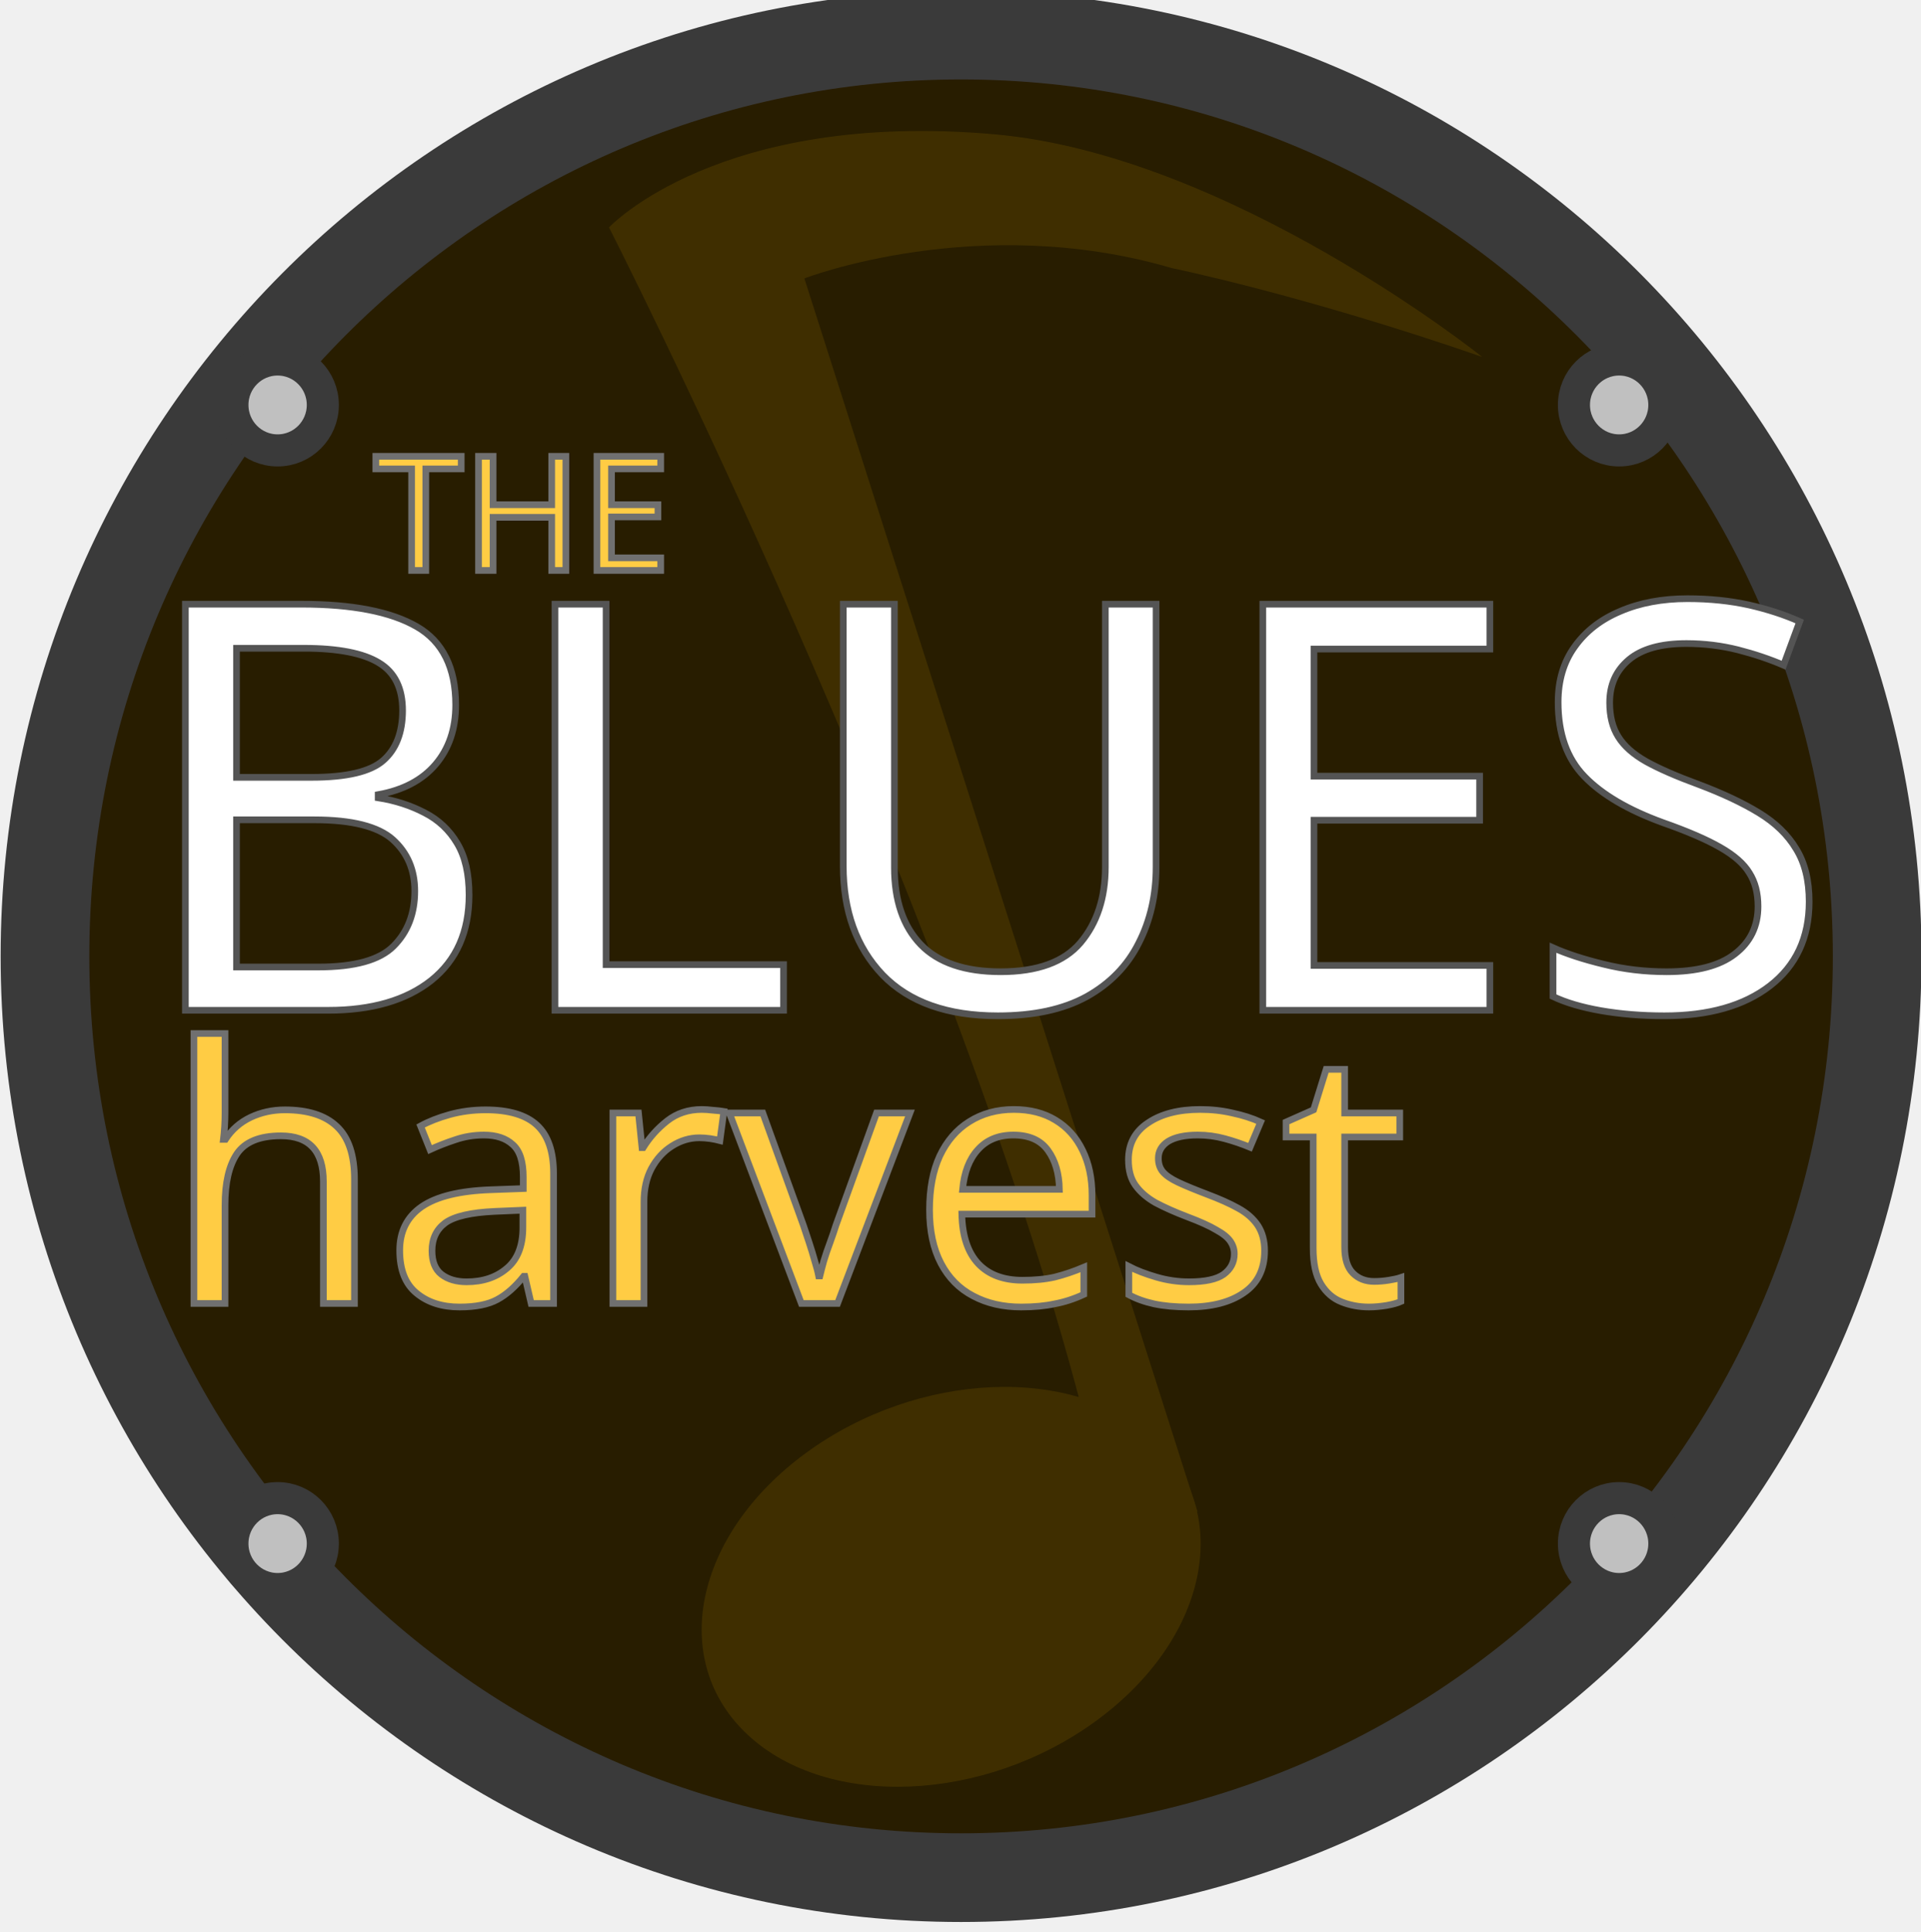
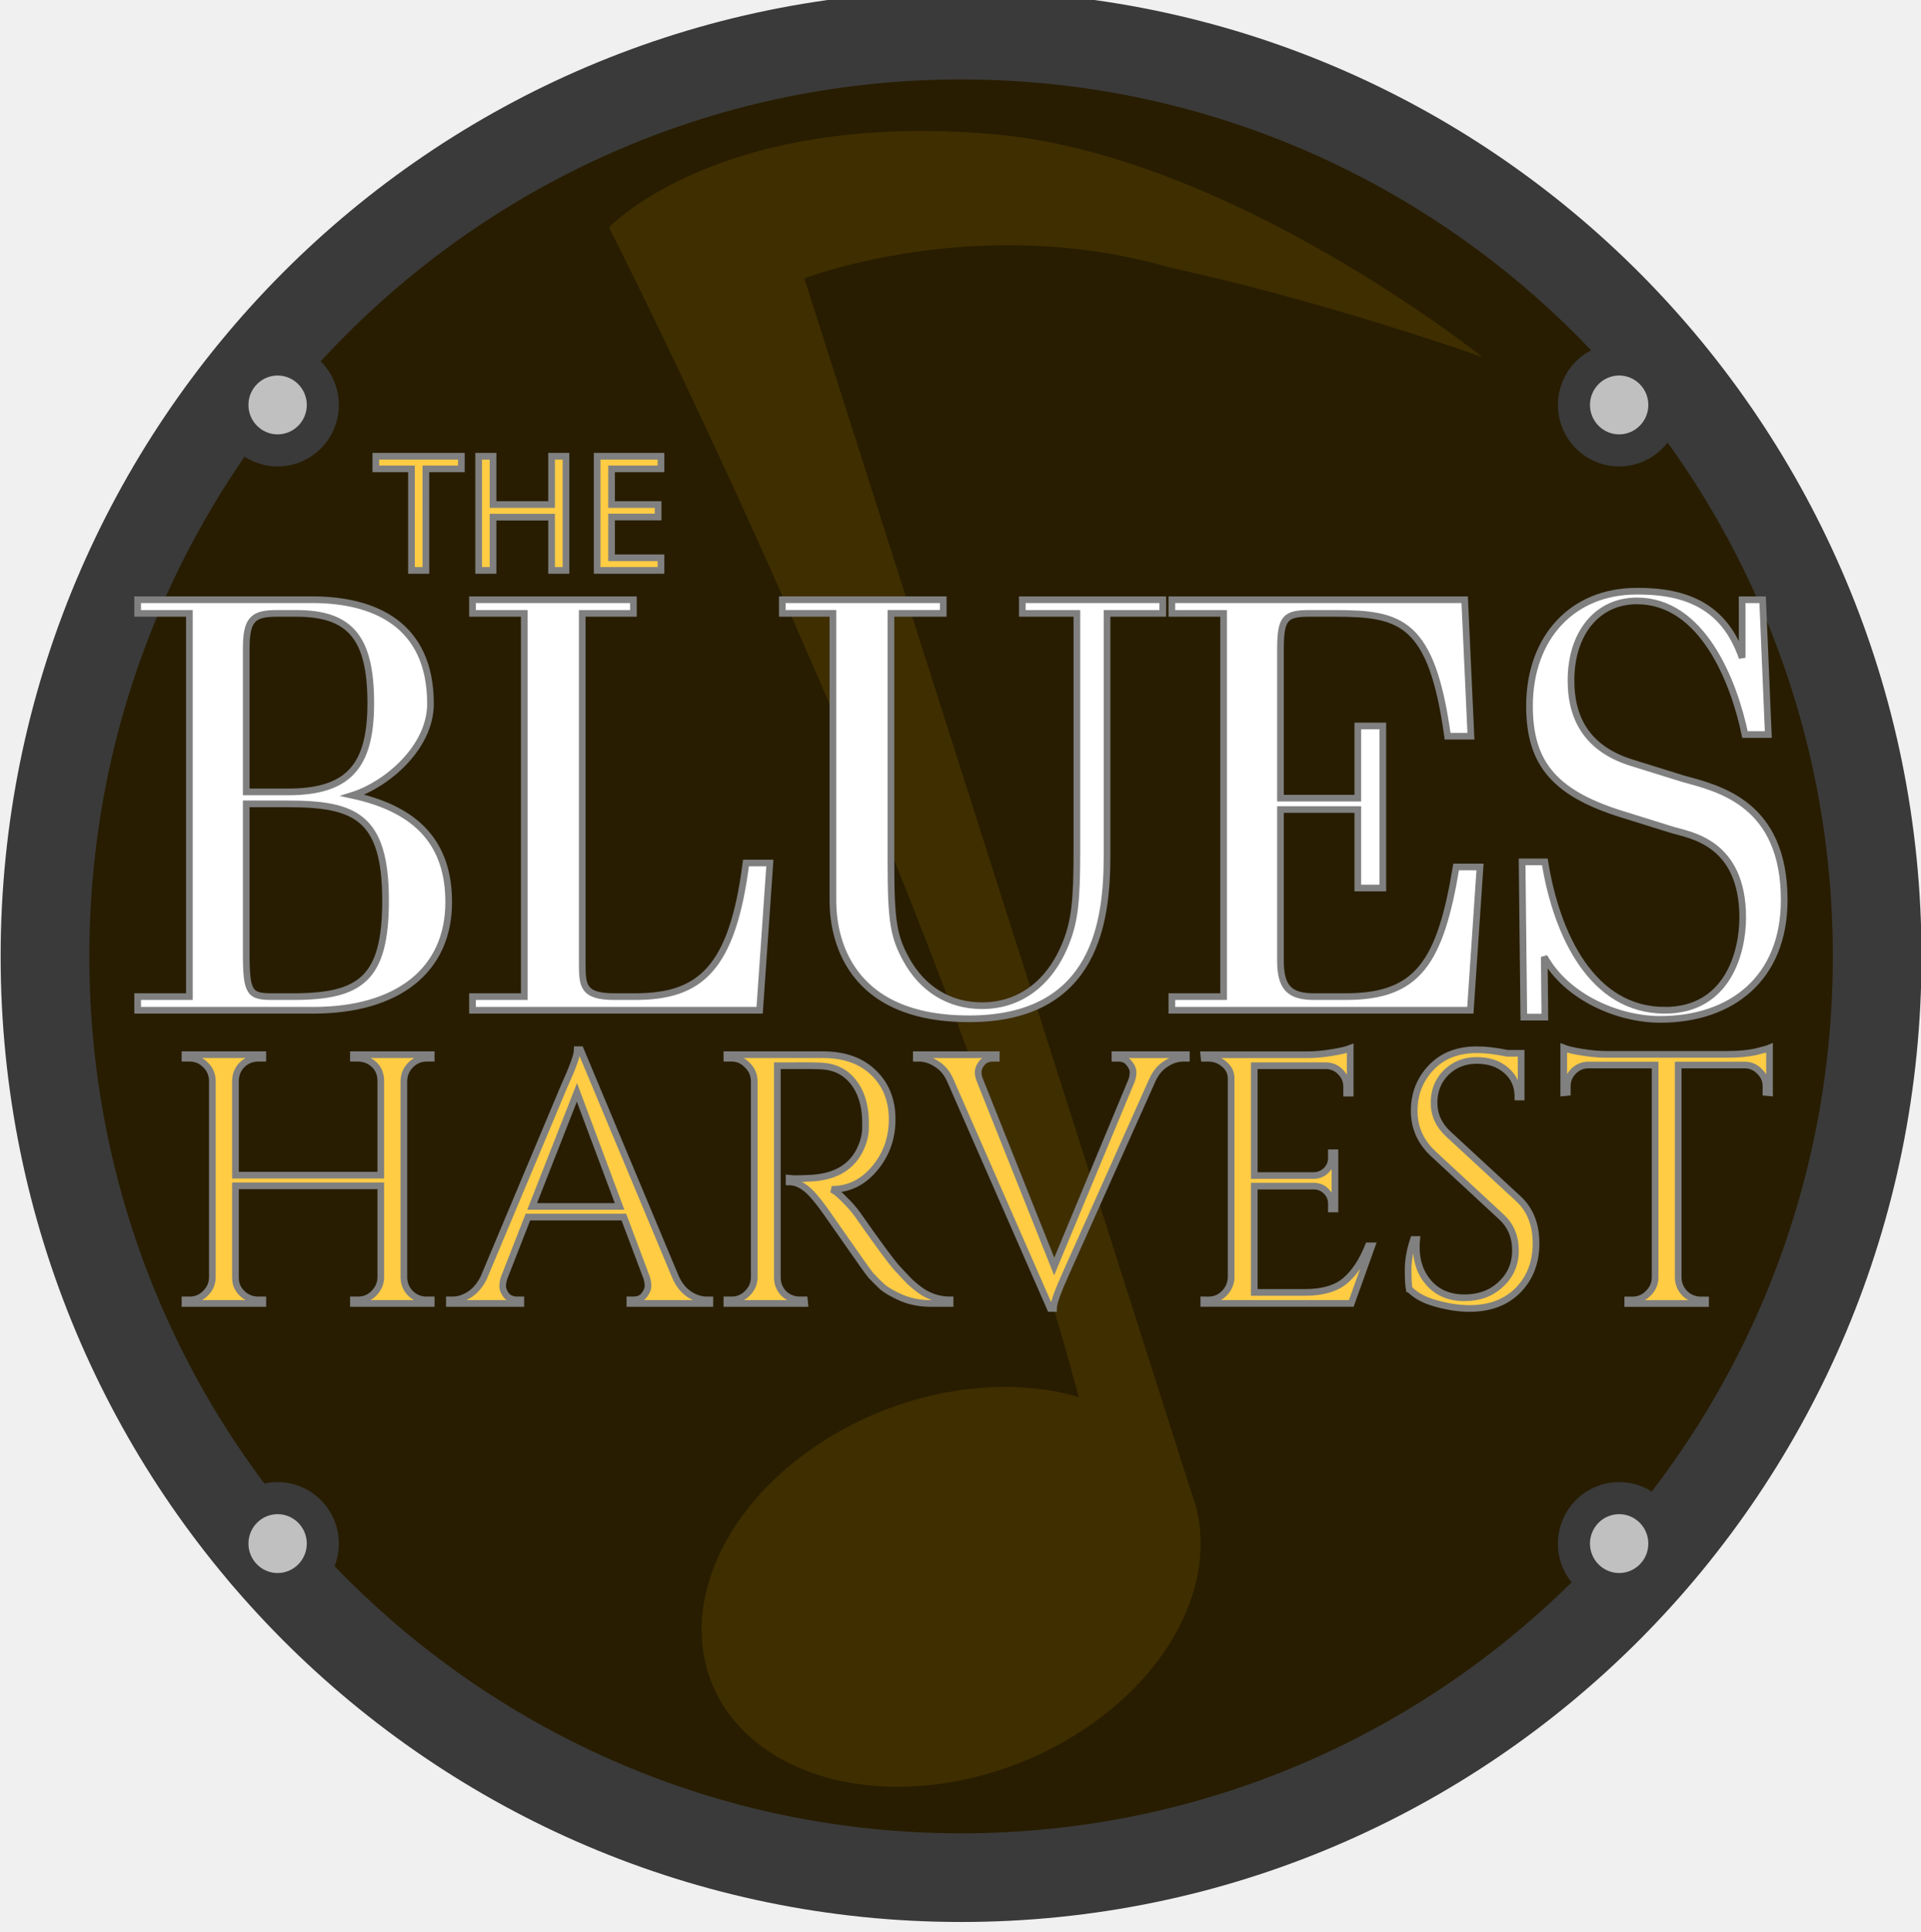
<svg xmlns="http://www.w3.org/2000/svg" width="76.278mm" height="76.681mm" viewBox="0 0 76.278 76.681" version="1.1" id="svg1149">
  <defs id="defs1146" />
  <g id="layer1" transform="translate(-79.06802,-76.44966)">
-     <g id="g1220" transform="translate(-56.73287,1.61364)">
-       <g id="g1234" transform="translate(12.74393,3.106881)">
-         <g id="g1220-5">
-           <g id="g2929">
-             <g id="g4356">
-               <rect style="fill:transparent;fill-opacity:1;stroke:none;stroke-width:1.103" id="rect4244" width="78.017" height="77.681" x="121.675" y="70.862" />
-               <ellipse style="fill:#281d00;fill-opacity:1;stroke:#3a3a3a;stroke-width:3.521;stroke-miterlimit:4;stroke-dasharray:none;stroke-opacity:1" id="path32845" cx="161.221" cy="109.703" rx="36.378" ry="36.58" />
-               <ellipse style="fill:#C0C0C0;fill-opacity:1;stroke:#3a3a3a;stroke-width:1.274;stroke-miterlimit:4;stroke-dasharray:none;stroke-opacity:1" id="path32845-7-5" cx="134.081" cy="133.019" rx="1.795" ry="1.805" />
-               <ellipse style="fill:#C0C0C0;fill-opacity:1;stroke:#3a3a3a;stroke-width:1.274;stroke-miterlimit:4;stroke-dasharray:none;stroke-opacity:1" id="path32845-7-5-6" cx="134.081" cy="87.808" rx="1.795" ry="1.805" />
-               <ellipse style="fill:#C0C0C0;fill-opacity:1;stroke:#3a3a3a;stroke-width:1.274;stroke-miterlimit:4;stroke-dasharray:none;stroke-opacity:1" id="path32845-7-5-6-9" cx="187.353" cy="87.808" rx="1.795" ry="1.805" />
-               <ellipse style="fill:#C0C0C0;fill-opacity:1;stroke:#3a3a3a;stroke-width:1.274;stroke-miterlimit:4;stroke-dasharray:none;stroke-opacity:1" id="path32845-7-5-6-9-9" cx="187.353" cy="133.019" rx="1.795" ry="1.805" />
-               <ellipse style="fill:#3f2e00;fill-opacity:1;stroke:none;stroke-width:0.681;stroke-opacity:1" id="path30397-2" cx="10.223" cy="207.596" rx="9.983" ry="7.841" transform="matrix(0.8070838,-0.5904369,0.7349644,0.6781057,0,0)" />
-               <path style="fill:#3f2e00;fill-opacity:1;stroke:none;stroke-width:0.611px;stroke-linecap:butt;stroke-linejoin:miter;stroke-opacity:1" d="m 166.032,127.723 c -5.411,-20.701 -18.792,-46.965 -18.792,-46.965 0,0 4.364,-4.66 15.305,-3.696 9.37,0.825 19.368,8.838 19.368,8.838 -7.116,-2.466 -12.333,-3.528 -12.333,-3.528 -7.693,-2.258 -14.581,0.412 -14.581,0.412 l 15.613,48.978" id="path30578-7" />
-               <text xml:space="preserve" style="font-style:normal;font-weight:normal;font-size:10.583px;line-height:1.25;font-family:sans-serif;fill:#ffffff;fill-opacity:1;stroke:none;stroke-width:0.265" x="128.23" y="111.843" id="text2874-4">
-                 <tspan id="tspan2872-7" style="font-style:normal;font-variant:normal;font-weight:normal;font-stretch:normal;font-size:22.578px;font-family:'Berenis ADF Pro SC';-inkscape-font-specification:'Berenis ADF Pro SC, Normal';font-variant-ligatures:normal;font-variant-caps:normal;font-variant-numeric:normal;font-variant-east-asian:normal;fill:#ffffff;fill-opacity:1;stroke:#545454;stroke-width:0.265;stroke-opacity:1" x="128.23" y="111.843">BLUES</tspan>
-               </text>
-               <text xml:space="preserve" style="fill:#C0C0C0;font-style:normal;font-variant:normal;font-weight:normal;font-stretch:normal;font-size:6.35px;line-height:1.25;font-family:sans-serif;-inkscape-font-specification:'sans-serif, Normal';font-variant-ligatures:normal;font-variant-caps:normal;font-variant-numeric:normal;font-variant-east-asian:normal;fill:#ffcc44;fill-opacity:1;stroke:#707070;stroke-width:0.265;stroke-opacity:1" x="137.918" y="94.378" id="text2874-4-7">
-                 <tspan id="tspan2872-7-5" style="font-style:normal;font-variant:normal;font-weight:normal;font-stretch:normal;font-size:6.35px;font-family:sans-serif;-inkscape-font-specification:'sans-serif, Normal';font-variant-ligatures:normal;font-variant-caps:normal;font-variant-numeric:normal;font-variant-east-asian:normal;fill:#ffcc44;fill-opacity:1;stroke:#707070;stroke-width:0.265;stroke-opacity:1" x="137.918" y="94.378">THE</tspan>
-               </text>
-               <text xml:space="preserve" style="font-style:normal;font-weight:normal;font-size:10.583px;line-height:1.25;font-family:sans-serif;fill:#ffcc44;fill-opacity:1;stroke:#707070;stroke-width:0.265;stroke-dasharray:none;stroke-opacity:1" x="129.556" y="123.484" id="text16840-2">
-                 <tspan id="tspan16838-1" style="font-style:normal;font-variant:normal;font-weight:normal;font-stretch:normal;font-size:14.111px;font-family:'Cinzel Decorative';-inkscape-font-specification:'Cinzel Decorative, Normal';font-variant-ligatures:normal;font-variant-caps:normal;font-variant-numeric:normal;font-variant-east-asian:normal;fill:#ffcc44;fill-opacity:1;stroke:#707070;stroke-width:0.265;stroke-opacity:1;stroke-dasharray:none" x="129.556" y="123.484">harvest</tspan>
-               </text>
-             </g>
-           </g>
-         </g>
-       </g>
+     <g id="g4356" transform="translate(-43.98893,4.72052)">
+       <rect style="fill:none;fill-opacity:1;stroke:none;stroke-width:1.103" id="rect4244" width="78.017" height="77.681" x="121.675" y="70.862" />
+       <ellipse style="fill:#281d00;fill-opacity:1;stroke:#3a3a3a;stroke-width:3.521;stroke-miterlimit:4;stroke-dasharray:none;stroke-opacity:1" id="path32845" cx="161.221" cy="109.703" rx="36.378" ry="36.58" />
+       <ellipse style="fill:#c0c0c0;fill-opacity:1;stroke:#3a3a3a;stroke-width:1.274;stroke-miterlimit:4;stroke-dasharray:none;stroke-opacity:1" id="path32845-7-5" cx="134.081" cy="133.019" rx="1.795" ry="1.805" />
+       <ellipse style="fill:#c0c0c0;fill-opacity:1;stroke:#3a3a3a;stroke-width:1.274;stroke-miterlimit:4;stroke-dasharray:none;stroke-opacity:1" id="path32845-7-5-6" cx="134.081" cy="87.808" rx="1.795" ry="1.805" />
+       <ellipse style="fill:#c0c0c0;fill-opacity:1;stroke:#3a3a3a;stroke-width:1.274;stroke-miterlimit:4;stroke-dasharray:none;stroke-opacity:1" id="path32845-7-5-6-9" cx="187.353" cy="87.808" rx="1.795" ry="1.805" />
+       <ellipse style="fill:#c0c0c0;fill-opacity:1;stroke:#3a3a3a;stroke-width:1.274;stroke-miterlimit:4;stroke-dasharray:none;stroke-opacity:1" id="path32845-7-5-6-9-9" cx="187.353" cy="133.019" rx="1.795" ry="1.805" />
+       <ellipse style="fill:#3f2e00;fill-opacity:1;stroke:none;stroke-width:0.681;stroke-opacity:1" id="path30397-2" cx="10.223" cy="207.596" rx="9.983" ry="7.841" transform="matrix(0.8070838,-0.5904369,0.7349644,0.6781057,0,0)" />
+       <path style="fill:#3f2e00;fill-opacity:1;stroke:none;stroke-width:0.611px;stroke-linecap:butt;stroke-linejoin:miter;stroke-opacity:1" d="m 166.032,127.723 c -5.411,-20.701 -18.792,-46.965 -18.792,-46.965 0,0 4.364,-4.66 15.305,-3.696 9.37,0.825 19.368,8.838 19.368,8.838 -7.116,-2.466 -12.333,-3.528 -12.333,-3.528 -7.693,-2.258 -14.581,0.412 -14.581,0.412 l 15.613,48.978" id="path30578-7" />
+       <path style="fill:#ffffff;stroke:#808080;stroke-width:0.265" d="m 128.523,95.542 v 0.542 h 2.055 v 15.217 h -2.055 v 0.542 h 6.977 c 3.364,0 5.374,-1.603 5.374,-4.29 0,-2.303 -1.219,-3.68 -3.816,-4.245 1.355,-0.429 3.093,-1.897 3.093,-3.635 0,-3.161 -2.235,-4.132 -4.696,-4.132 z m 4.312,7.631 v -5.667 c 0,-1.174 0.248,-1.422 1.219,-1.422 h 0.768 c 2.167,0 2.958,0.993 2.958,3.567 0,2.529 -0.903,3.522 -3.296,3.522 z m 0,0.474 h 1.626 c 2.664,0 3.906,0.474 3.906,3.838 0,3.116 -0.993,3.816 -3.68,3.816 h -0.813 c -0.903,0 -1.039,-0.135 -1.039,-1.716 z m 15.443,7.654 h -0.813 c -1.264,0 -1.287,-0.429 -1.287,-1.332 V 96.084 h 2.032 v -0.542 h -6.39 v 0.542 h 2.055 v 15.217 h -2.055 v 0.542 h 11.402 l 0.406,-5.848 h -0.948 c -0.542,4.222 -1.829,5.306 -4.403,5.306 z m 13.253,0.881 c 5.103,0 5.486,-3.974 5.486,-6.502 v -9.596 h 2.213 v -0.542 h -5.577 v 0.542 h 2.167 v 9.46 c 0,1.964 -0.09,2.754 -0.429,3.612 -0.632,1.603 -1.829,2.506 -3.342,2.506 -1.31,0 -2.371,-0.677 -3.003,-1.829 -0.497,-0.903 -0.61,-1.513 -0.61,-3.816 v -9.934 h 2.077 v -0.542 h -6.39 v 0.542 h 2.009 v 11.402 c 0,0.948 0.226,4.696 5.396,4.696 z m 14.969,-0.881 h -1.264 c -0.971,0 -1.332,-0.361 -1.332,-1.422 v -6.006 h 3.071 v 3.116 h 0.993 v -6.435 h -0.993 v 2.867 h -3.071 v -5.915 c 0,-1.264 0.203,-1.422 1.174,-1.422 h 0.993 c 2.619,0 3.838,0.316 4.47,4.877 h 0.926 l -0.248,-5.419 h -11.628 v 0.542 h 2.055 v 15.217 h -2.055 v 0.542 h 11.853 l 0.384,-5.69 h -0.948 c -0.632,3.816 -1.535,5.148 -4.38,5.148 z m 12.666,0.542 c -2.867,0 -4.29,-2.958 -4.764,-5.893 h -0.903 l 0.068,6.164 h 0.835 l -0.023,-2.393 c 0.903,1.626 2.958,2.484 4.606,2.484 2.822,0 4.922,-1.626 4.922,-4.741 0,-3.838 -2.596,-4.425 -3.996,-4.809 l -2.032,-0.632 c -1.693,-0.519 -2.438,-1.648 -2.438,-3.274 0,-1.874 1.039,-3.161 2.619,-3.161 2.574,0 3.838,3.138 4.29,5.306 h 0.926 l -0.226,-5.351 h -0.813 v 2.303 c -0.632,-1.829 -1.942,-2.642 -4.109,-2.642 h -0.09 c -2.529,0 -4.245,1.829 -4.245,4.561 0,2.348 1.061,3.522 3.883,4.358 l 1.806,0.564 c 0.677,0.203 2.777,0.474 2.777,3.477 0,1.4 -0.61,3.68 -3.093,3.68 z" id="text2874-4" aria-label="BLUES" />
+       <path d="m 139.969,94.378 h -0.572 v -4.032 h -1.416 v -0.502 h 3.397 v 0.502 h -1.41 z m 5.563,0 h -0.572 v -2.115 h -2.324 v 2.115 h -0.572 v -4.534 h 0.572 v 1.918 h 2.324 v -1.918 h 0.572 z m 3.772,0 h -2.534 v -4.534 h 2.534 v 0.502 h -1.962 v 1.416 h 1.848 v 0.495 h -1.848 v 1.619 h 1.962 z" id="txt_THE" style="fill:#ffcc44;stroke:#808080;stroke-width:0.265" aria-label="THE" />
+       <path style="fill:#ffcc44;stroke:#808080;stroke-width:0.265" d="m 137.275,123.343 q 0.367,0 0.621,-0.254 0.268,-0.268 0.282,-0.621 v -3.655 h -5.771 v 3.655 q 0,0.367 0.268,0.621 0.268,0.254 0.635,0.254 h 0.183 v 0.141 h -3.09 v -0.141 h 0.183 q 0.367,0 0.621,-0.254 0.268,-0.254 0.282,-0.621 v -7.846 q -0.014,-0.367 -0.282,-0.621 -0.254,-0.254 -0.621,-0.254 h -0.183 v -0.141 h 3.09 v 0.141 h -0.183 q -0.367,0 -0.635,0.254 -0.254,0.254 -0.268,0.621 v 3.768 h 5.771 v -3.768 q -0.014,-0.508 -0.452,-0.762 -0.212,-0.113 -0.452,-0.113 h -0.183 v -0.141 h 3.09 v 0.141 h -0.183 q -0.367,0 -0.635,0.268 -0.254,0.254 -0.268,0.621 v 7.832 q 0.014,0.367 0.268,0.621 0.268,0.254 0.635,0.254 h 0.183 v 0.141 h -3.09 v -0.141 z m 13.857,0 h 0.113 v 0.141 h -3.175 v -0.141 h 0.127 q 0.296,0 0.437,-0.183 0.155,-0.198 0.155,-0.367 0,-0.169 -0.056,-0.339 l -0.903,-2.399 h -3.81 l -0.945,2.413 q -0.057,0.169 -0.057,0.339 0,0.155 0.141,0.353 0.155,0.183 0.452,0.183 h 0.127 v 0.141 h -2.836 v -0.141 h 0.127 q 0.353,0 0.691,-0.226 0.339,-0.226 0.55,-0.663 l 3.189,-7.592 q 0.522,-1.143 0.522,-1.453 h 0.127 l 3.782,9.045 q 0.198,0.437 0.536,0.663 0.339,0.226 0.706,0.226 z m -6.943,-3.711 h 3.471 l -1.693,-4.53 z m 10.64,-5.588 h -0.903 v 8.41 q 0,0.367 0.254,0.635 0.268,0.254 0.649,0.254 h 0.169 l 0.014,0.141 h -3.09 v -0.141 h 0.183 q 0.367,0 0.621,-0.254 0.268,-0.254 0.282,-0.621 v -7.832 q -0.014,-0.367 -0.282,-0.621 -0.254,-0.268 -0.621,-0.268 h -0.183 v -0.141 h 3.81 q 1.284,0 2.018,0.72 0.734,0.706 0.734,1.849 0,1.129 -0.706,1.961 -0.691,0.818 -1.693,0.818 0.212,0.099 0.494,0.395 0.296,0.282 0.522,0.593 1.214,1.736 1.58,2.145 0.367,0.395 0.522,0.55 0.155,0.141 0.339,0.282 0.183,0.141 0.367,0.226 0.409,0.198 0.875,0.198 v 0.141 h -0.776 q -0.607,0 -1.129,-0.212 -0.522,-0.226 -0.79,-0.452 -0.254,-0.24 -0.452,-0.452 -0.183,-0.226 -1.044,-1.468 -0.861,-1.242 -1.002,-1.411 -0.141,-0.183 -0.296,-0.353 -0.452,-0.48 -0.903,-0.48 v -0.141 q 0.113,0.014 0.296,0.014 0.183,0 0.452,-0.014 1.75,-0.042 2.201,-1.468 0.085,-0.282 0.085,-0.522 0,-0.254 0,-0.325 -0.028,-0.945 -0.494,-1.524 -0.466,-0.579 -1.256,-0.621 -0.339,-0.014 -0.847,-0.014 z m 12.502,-0.437 h 2.836 v 0.141 h -0.127 q -0.353,0 -0.691,0.226 -0.339,0.212 -0.536,0.649 l -3.401,7.606 q -0.522,1.143 -0.522,1.453 h -0.127 l -3.965,-9.045 q -0.198,-0.452 -0.55,-0.663 -0.339,-0.226 -0.691,-0.226 h -0.113 v -0.141 h 3.175 v 0.141 h -0.127 q -0.296,0 -0.452,0.198 -0.141,0.183 -0.141,0.353 0,0.155 0.071,0.325 l 2.949,7.394 3.076,-7.394 q 0.056,-0.169 0.056,-0.325 0,-0.169 -0.155,-0.353 -0.141,-0.198 -0.437,-0.198 h -0.127 z m 3.711,9.737 q 0.367,0 0.621,-0.254 0.268,-0.268 0.282,-0.635 v -7.902 q 0,-0.339 -0.268,-0.564 -0.268,-0.24 -0.635,-0.24 h -0.169 l -0.014,-0.141 h 4.135 q 0.437,0 0.945,-0.085 0.522,-0.085 0.734,-0.169 v 1.778 h -0.141 v -0.254 q 0,-0.339 -0.24,-0.579 -0.226,-0.24 -0.55,-0.254 h -2.879 v 4.36 h 2.385 q 0.282,-0.014 0.48,-0.212 0.198,-0.198 0.198,-0.494 v -0.198 h 0.141 v 2.23 h -0.141 v -0.212 q 0,-0.282 -0.198,-0.48 -0.183,-0.198 -0.466,-0.212 h -2.399 v 4.219 h 2.018 q 1.044,0 1.595,-0.466 0.55,-0.466 0.917,-1.383 h 0.141 l -0.818,2.286 h -5.856 v -0.141 z m 7.973,-0.437 q -0.042,-0.198 -0.042,-0.762 0,-0.564 0.212,-1.199 h 0.127 q -0.014,0.155 -0.014,0.31 0,0.861 0.522,1.439 0.522,0.564 1.383,0.564 0.889,0 1.453,-0.536 0.579,-0.536 0.579,-1.341 0,-0.818 -0.55,-1.326 l -2.709,-2.512 q -0.762,-0.706 -0.762,-1.707 0,-1.002 0.663,-1.707 0.677,-0.72 1.82,-0.72 0.536,0 1.214,0.141 h 0.55 v 1.736 h -0.127 q 0,-0.663 -0.466,-1.058 -0.452,-0.395 -1.171,-0.395 -0.72,0 -1.214,0.48 -0.48,0.48 -0.48,1.199 0,0.72 0.564,1.242 l 2.78,2.568 q 0.706,0.649 0.706,1.778 0,1.129 -0.72,1.863 -0.72,0.72 -1.919,0.72 -0.621,0 -1.326,-0.198 -0.691,-0.183 -1.072,-0.579 z m 14.168,-8.043 q 0,-0.339 -0.24,-0.579 -0.24,-0.254 -0.564,-0.268 h -2.681 v 8.453 q 0.014,0.367 0.268,0.621 0.268,0.254 0.635,0.254 h 0.183 v 0.141 h -3.09 v -0.141 h 0.183 q 0.367,0 0.621,-0.254 0.268,-0.254 0.282,-0.607 v -8.467 h -2.681 q -0.339,0.014 -0.579,0.268 -0.226,0.24 -0.226,0.579 v 0.24 l -0.141,0.014 v -1.778 q 0.212,0.085 0.734,0.169 0.522,0.085 0.96,0.085 h 4.77 q 0.691,0 1.143,-0.099 0.466,-0.113 0.564,-0.155 v 1.778 l -0.141,-0.014 z" id="ttx_harvest" aria-label="harvest" />
    </g>
  </g>
</svg>
